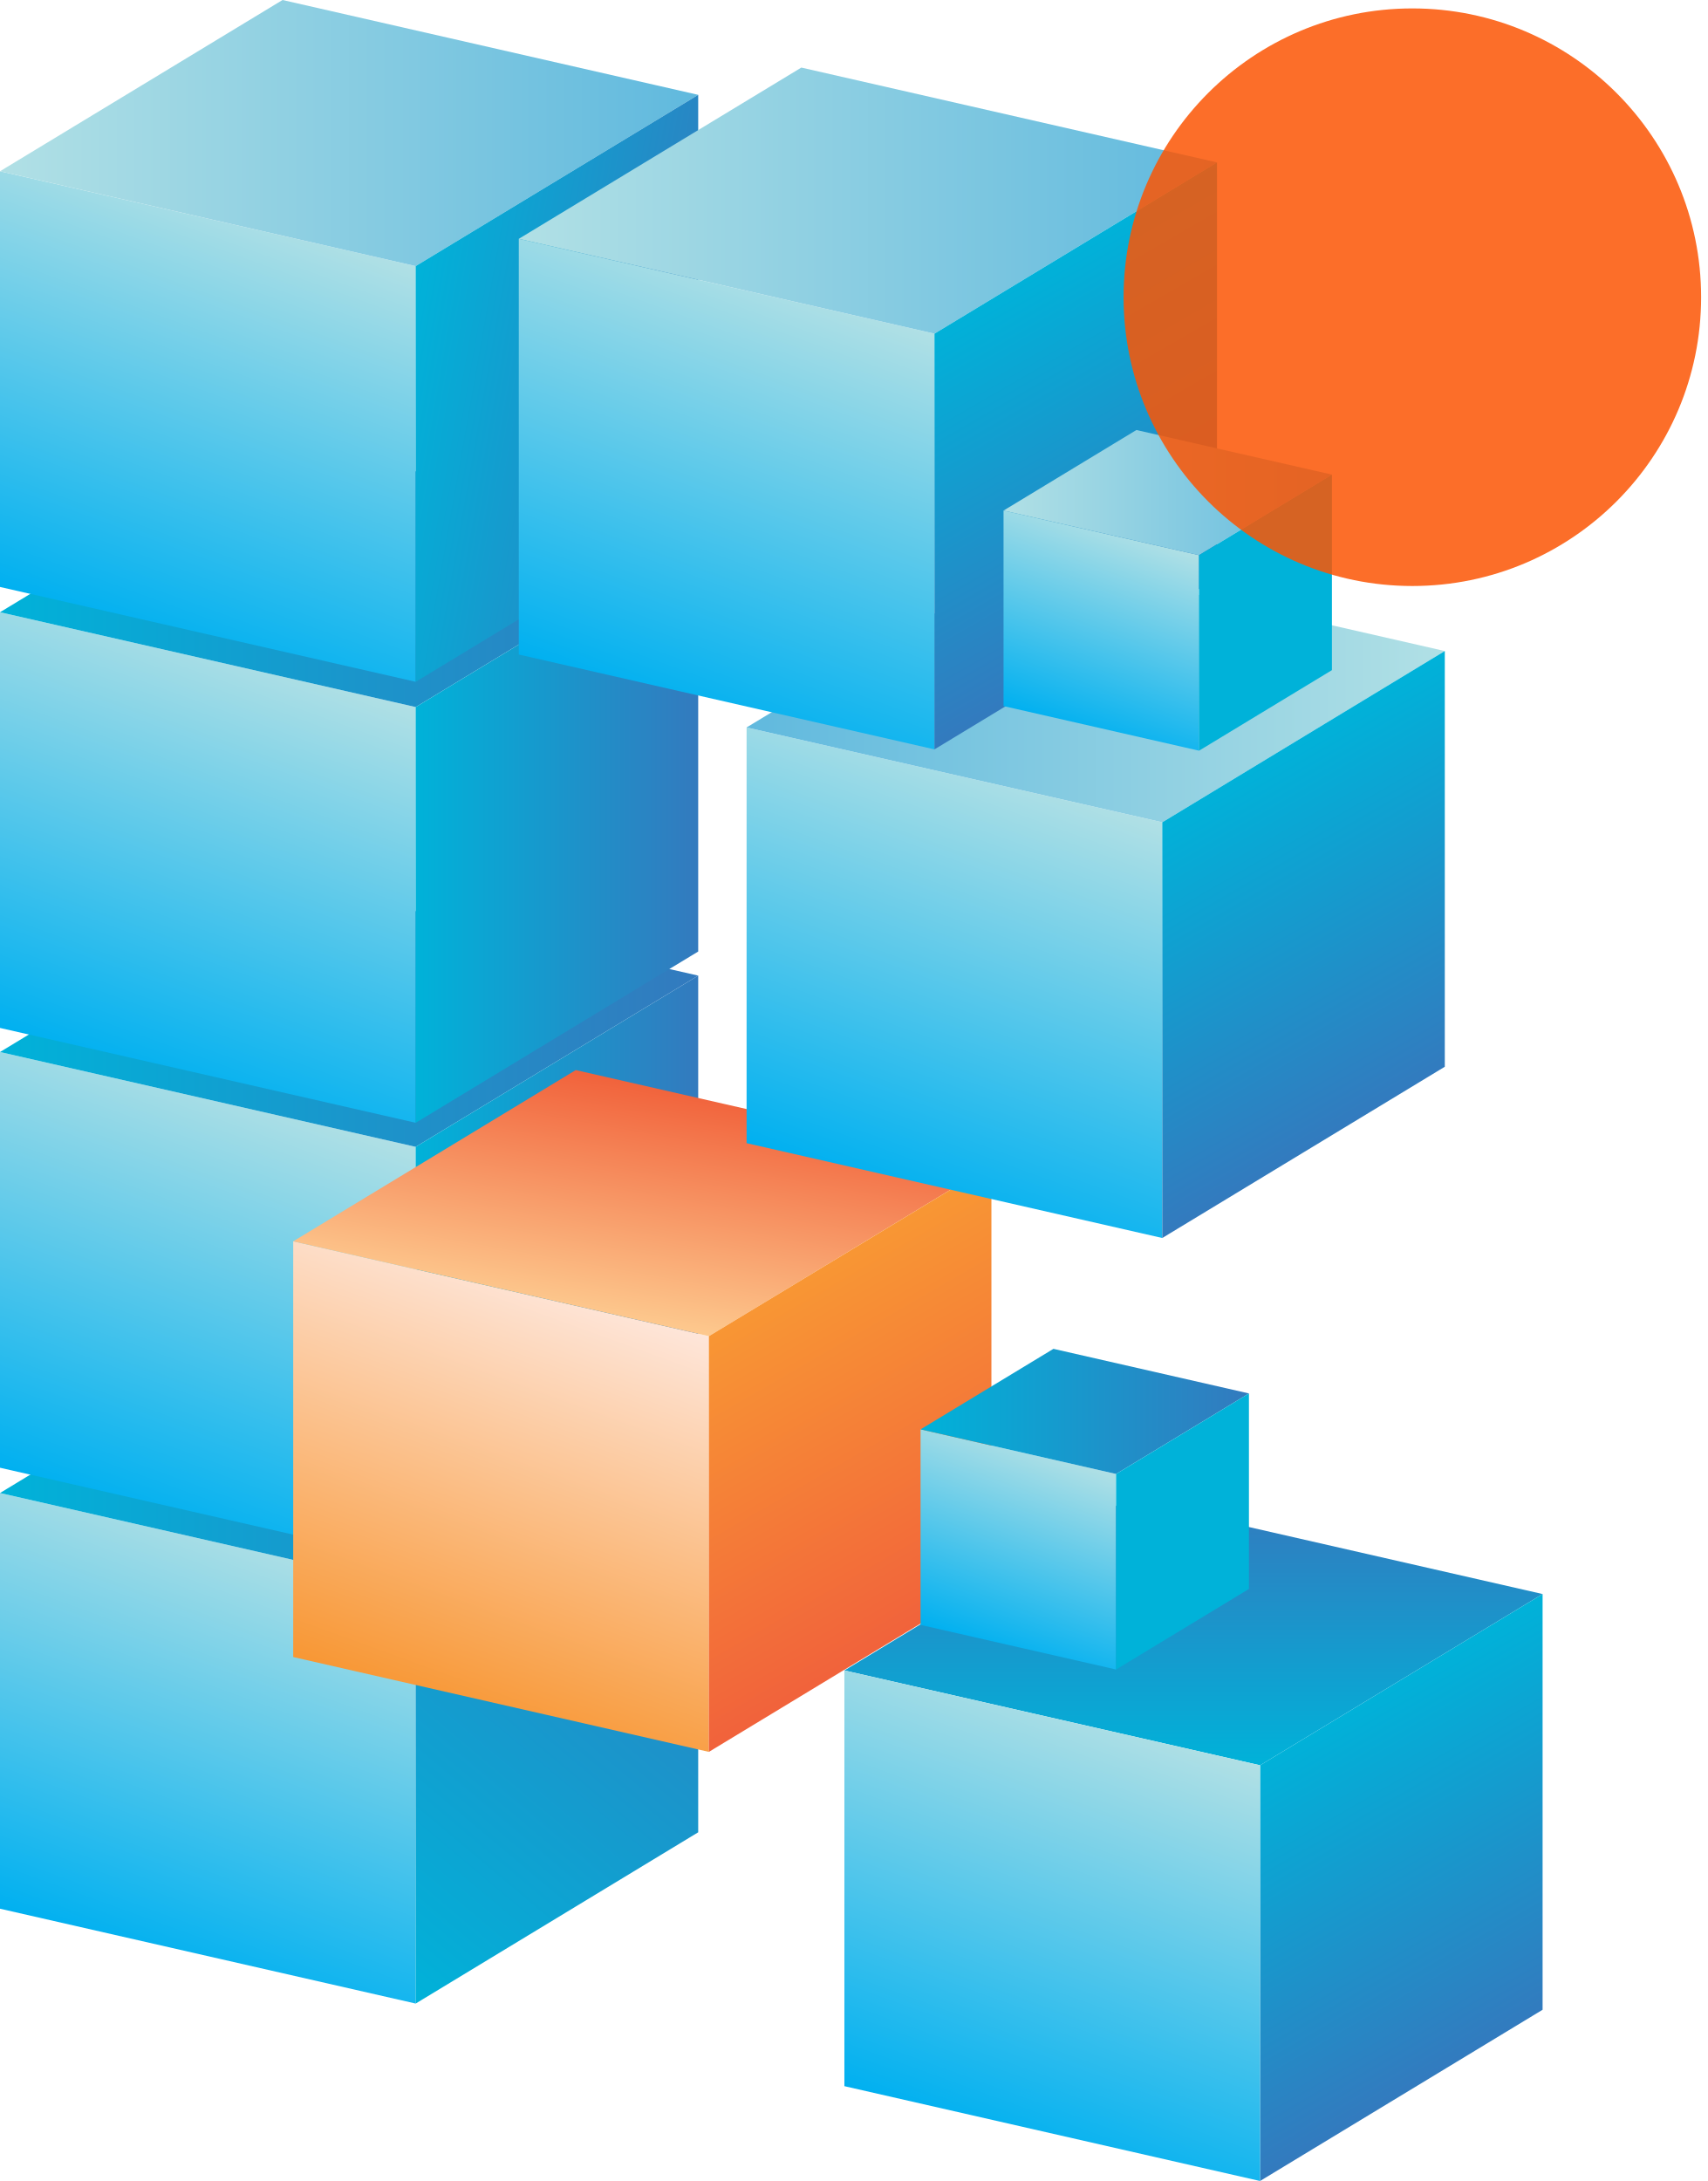
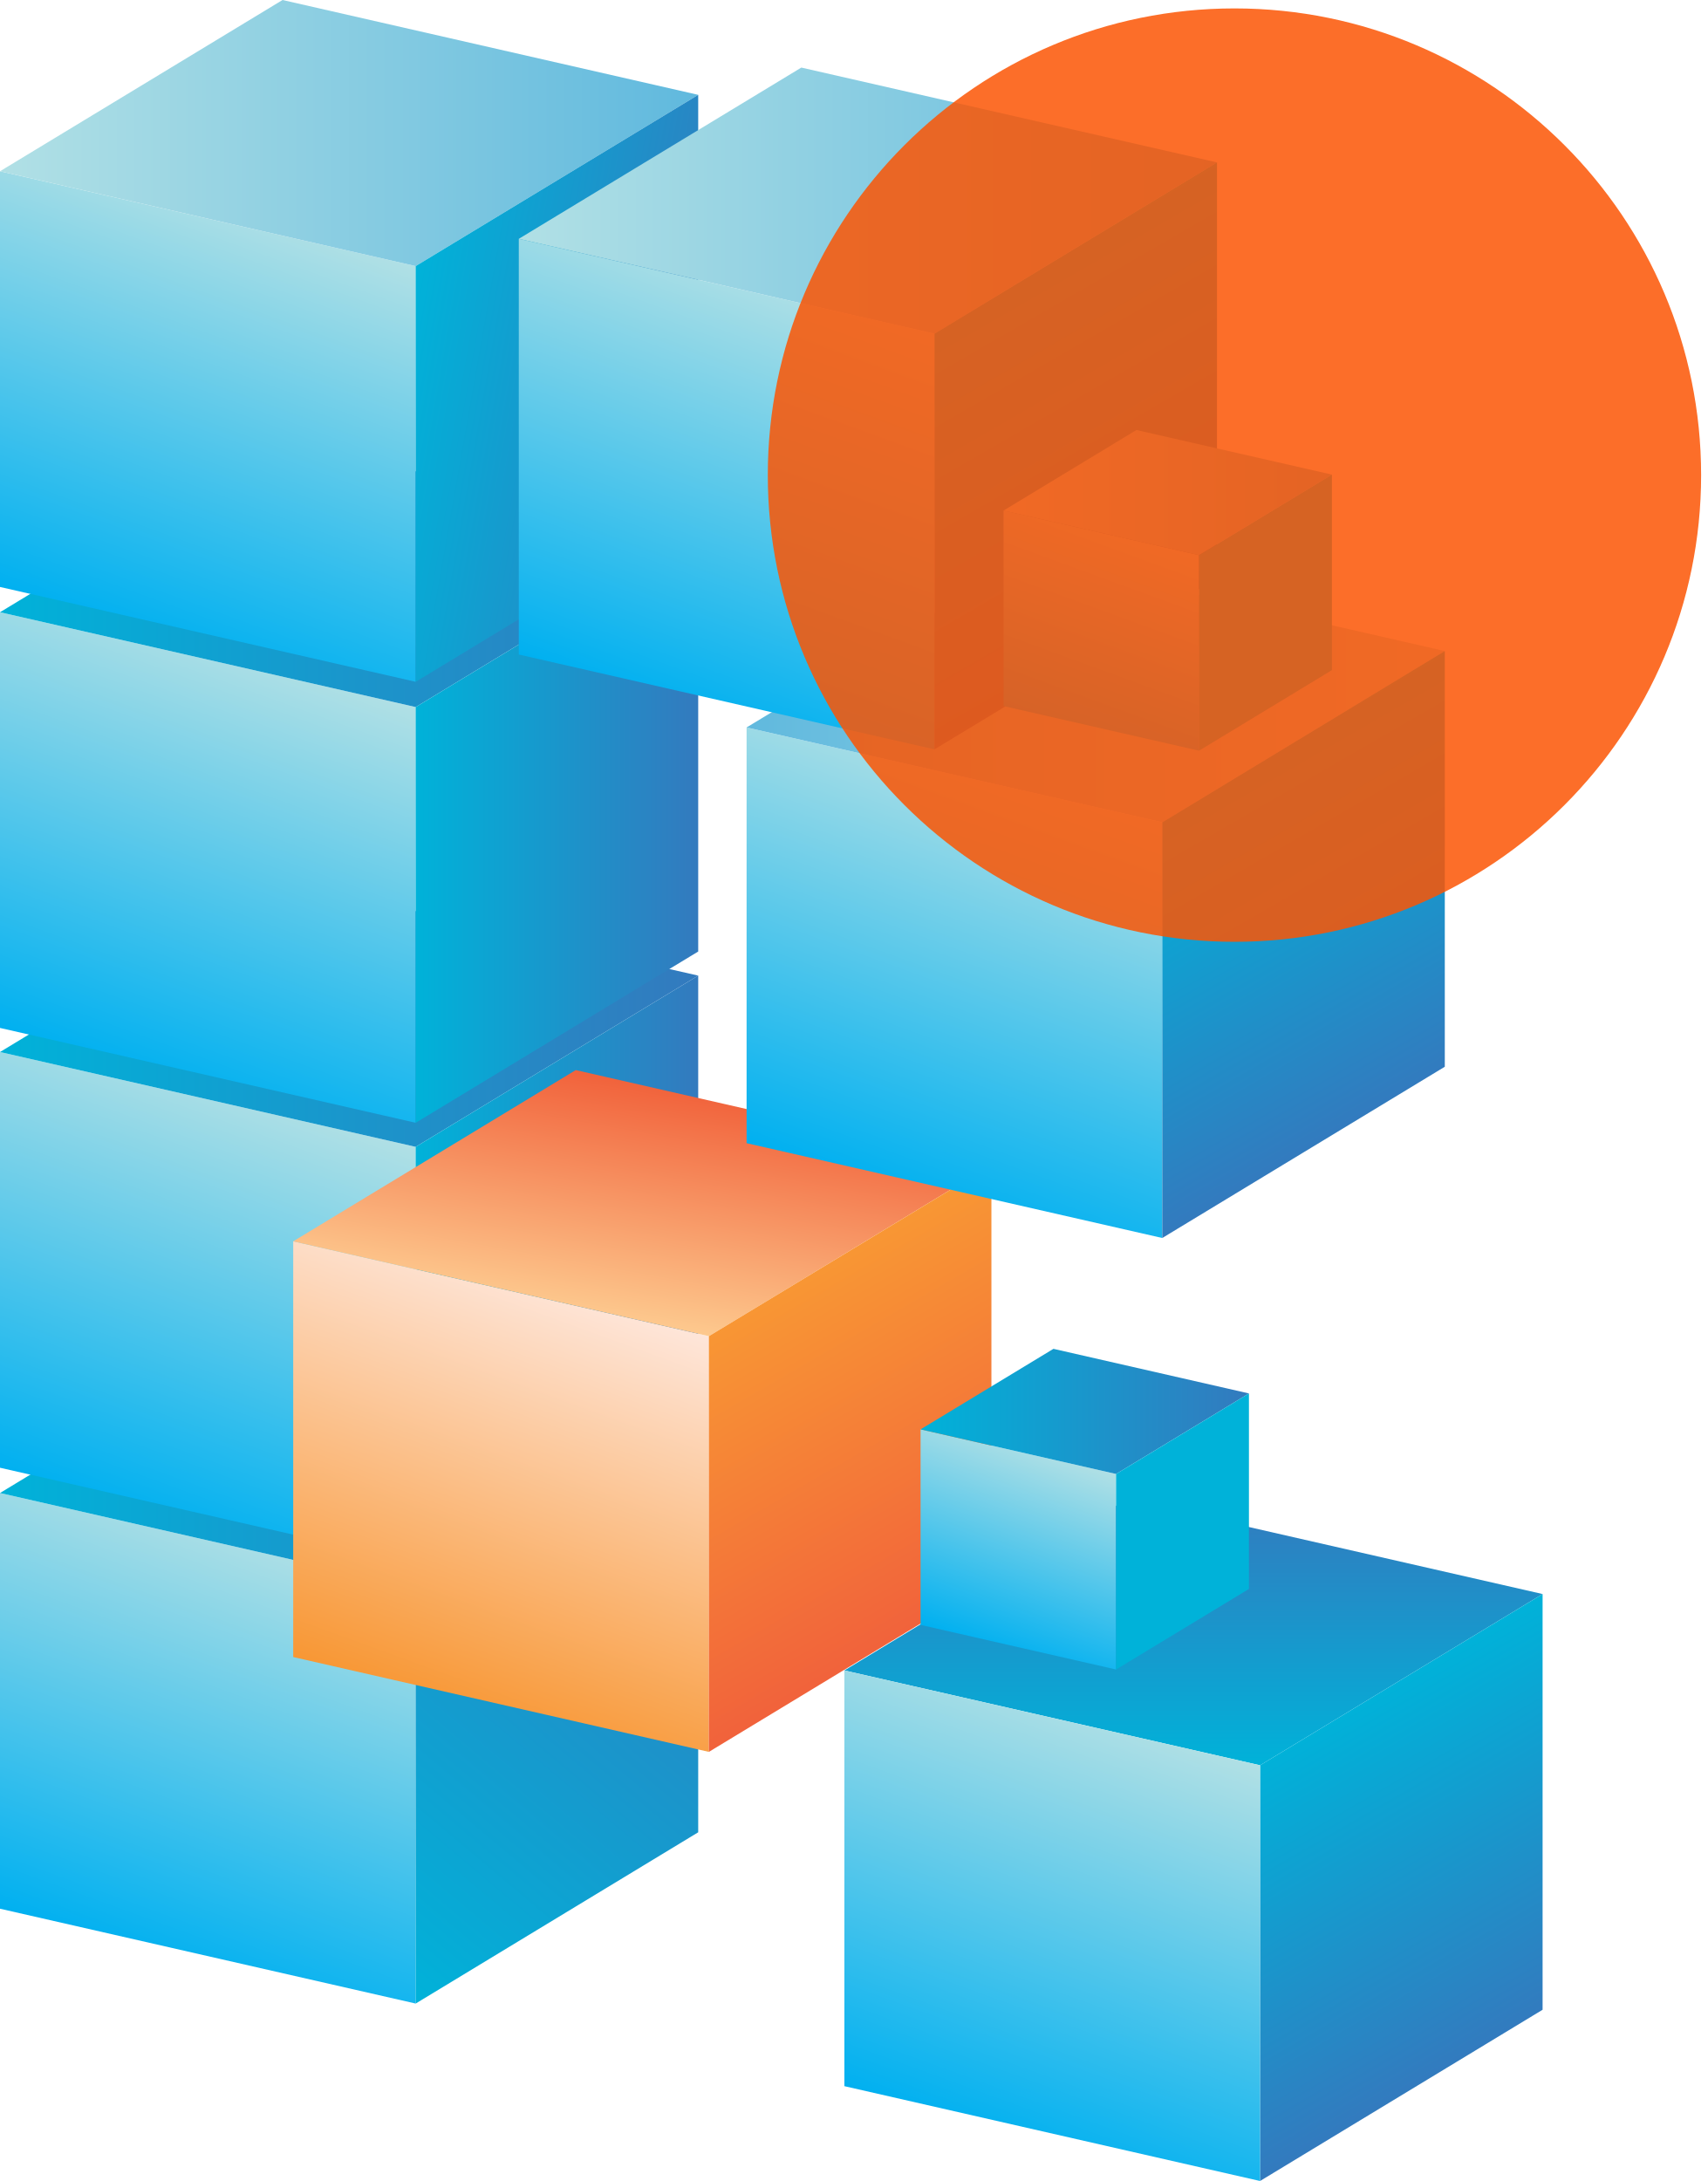
<svg xmlns="http://www.w3.org/2000/svg" xmlns:ns1="http://www.openswatchbook.org/uri/2009/osb" xmlns:xlink="http://www.w3.org/1999/xlink" version="1.1" width="900.34" height="1149.844" id="svg3004" xml:space="preserve">
  <defs id="defs3008">
    <linearGradient id="linearGradient5553" ns1:paint="solid">
      <stop style="stop-color:#000000;stop-opacity:1;" offset="0" id="stop5555" />
    </linearGradient>
    <linearGradient spreadMethod="pad" gradientTransform="matrix(77.40338,-134.0665,-134.0665,-77.40337,1334.858,1185.188)" gradientUnits="userSpaceOnUse" id="linearGradient4101" y2="0" x2="1" y1="0" x1="0">
      <stop offset="0" style="stop-color:#fb4900;stop-opacity:1;" id="stop4103" />
      <stop offset="1" style="stop-color:#fdc31b;stop-opacity:1;" id="stop4105" />
    </linearGradient>
    <linearGradient x1="0" y1="0" x2="1" y2="0" id="linearGradient3026" gradientUnits="userSpaceOnUse" gradientTransform="matrix(-64.00568,-175.8542,-175.8542,64.00569,603.7148,586.1553)" spreadMethod="pad">
      <stop id="stop3028" style="stop-color:#b1e0e5;stop-opacity:1" offset="0" />
      <stop id="stop3030" style="stop-color:#00b0f0;stop-opacity:1" offset="1" />
    </linearGradient>
    <linearGradient x1="0" y1="0" x2="1" y2="0" id="linearGradient3046" gradientUnits="userSpaceOnUse" gradientTransform="matrix(0,112.2285,112.2285,0,631.2993,565.8965)" spreadMethod="pad">
      <stop id="stop3048" style="stop-color:#00b2d9;stop-opacity:1" offset="0" />
      <stop id="stop3050" style="stop-color:#337abe;stop-opacity:1" offset="1" />
    </linearGradient>
    <linearGradient x1="0" y1="0" x2="1" y2="0" id="linearGradient3066" gradientUnits="userSpaceOnUse" gradientTransform="matrix(77.40436,-134.0682,-134.0682,-77.40434,680.2637,581.3769)" spreadMethod="pad">
      <stop id="stop3068" style="stop-color:#00b2d9;stop-opacity:1" offset="0" />
      <stop id="stop3070" style="stop-color:#337abe;stop-opacity:1" offset="1" />
    </linearGradient>
    <linearGradient x1="0" y1="0" x2="1" y2="0" id="linearGradient3086" gradientUnits="userSpaceOnUse" gradientTransform="matrix(-64.00551,-175.8537,-175.8537,64.00552,247.5459,660.9971)" spreadMethod="pad">
      <stop id="stop3088" style="stop-color:#b1e0e5;stop-opacity:1" offset="0" />
      <stop id="stop3090" style="stop-color:#00b0f0;stop-opacity:1" offset="1" />
    </linearGradient>
    <linearGradient x1="0" y1="0" x2="1" y2="0" id="linearGradient3106" gradientUnits="userSpaceOnUse" gradientTransform="matrix(294.5083,0,0,-294.5083,127.8769,696.8516)" spreadMethod="pad">
      <stop id="stop3108" style="stop-color:#00b2d9;stop-opacity:1" offset="0" />
      <stop id="stop3110" style="stop-color:#337abe;stop-opacity:1" offset="1" />
    </linearGradient>
    <linearGradient x1="0" y1="0" x2="1" y2="0" id="linearGradient3126" gradientUnits="userSpaceOnUse" gradientTransform="matrix(171.1406,203.9575,203.9575,-171.1406,277.2275,487.2061)" spreadMethod="pad">
      <stop id="stop3128" style="stop-color:#00b2d9;stop-opacity:1" offset="0" />
      <stop id="stop3130" style="stop-color:#337abe;stop-opacity:1" offset="1" />
    </linearGradient>
    <linearGradient x1="0" y1="0" x2="1" y2="0" id="linearGradient3146" gradientUnits="userSpaceOnUse" gradientTransform="matrix(-64.00517,-175.8528,-175.8528,64.00519,247.5469,846.9873)" spreadMethod="pad">
      <stop id="stop3148" style="stop-color:#b1e0e5;stop-opacity:1" offset="0" />
      <stop id="stop3150" style="stop-color:#00b0f0;stop-opacity:1" offset="1" />
    </linearGradient>
    <linearGradient x1="0" y1="0" x2="1" y2="0" id="linearGradient3166" gradientUnits="userSpaceOnUse" gradientTransform="matrix(294.5083,0,0,-294.5083,127.8769,882.8418)" spreadMethod="pad">
      <stop id="stop3168" style="stop-color:#00b2d9;stop-opacity:1" offset="0" />
      <stop id="stop3170" style="stop-color:#337abe;stop-opacity:1" offset="1" />
    </linearGradient>
    <linearGradient x1="0" y1="0" x2="1" y2="0" id="linearGradient3186" gradientUnits="userSpaceOnUse" gradientTransform="matrix(119.1753,0,0,-119.1753,303.21,775.1758)" spreadMethod="pad">
      <stop id="stop3188" style="stop-color:#00b2d9;stop-opacity:1" offset="0" />
      <stop id="stop3190" style="stop-color:#337abe;stop-opacity:1" offset="1" />
    </linearGradient>
    <linearGradient x1="0" y1="0" x2="1" y2="0" id="linearGradient3206" gradientUnits="userSpaceOnUse" gradientTransform="matrix(-64.00517,-175.8528,-175.8528,64.00519,371.2241,767.1436)" spreadMethod="pad">
      <stop id="stop3208" style="stop-color:#ffffff;stop-opacity:1" offset="0" />
      <stop id="stop3210" style="stop-color:#00b2d9;stop-opacity:1" offset="1" />
    </linearGradient>
    <linearGradient x1="0" y1="0" x2="1" y2="0" id="linearGradient3226" gradientUnits="userSpaceOnUse" gradientTransform="matrix(17.49886,99.24103,99.24103,-17.49886,390.0586,753.3779)" spreadMethod="pad">
      <stop id="stop3228" style="stop-color:#00b2d9;stop-opacity:1" offset="0" />
      <stop id="stop3230" style="stop-color:#337abe;stop-opacity:1" offset="1" />
    </linearGradient>
    <linearGradient x1="0" y1="0" x2="1" y2="0" id="linearGradient3246" gradientUnits="userSpaceOnUse" gradientTransform="matrix(77.40338,-134.0665,-134.0665,-77.40337,447.7734,762.3652)" spreadMethod="pad">
      <stop id="stop3248" style="stop-color:#00b2d9;stop-opacity:1" offset="0" />
      <stop id="stop3250" style="stop-color:#337abe;stop-opacity:1" offset="1" />
    </linearGradient>
    <linearGradient x1="0" y1="0" x2="1" y2="0" id="linearGradient3266" gradientUnits="userSpaceOnUse" gradientTransform="matrix(-64.00517,-175.8528,-175.8528,64.00519,247.5464,1032.478)" spreadMethod="pad">
      <stop id="stop3268" style="stop-color:#b1e0e5;stop-opacity:1" offset="0" />
      <stop id="stop3270" style="stop-color:#00b0f0;stop-opacity:1" offset="1" />
    </linearGradient>
    <linearGradient x1="0" y1="0" x2="1" y2="0" id="linearGradient3286" gradientUnits="userSpaceOnUse" gradientTransform="matrix(294.5083,0,0,-294.5083,127.8769,1068.333)" spreadMethod="pad">
      <stop id="stop3288" style="stop-color:#00b2d9;stop-opacity:1" offset="0" />
      <stop id="stop3290" style="stop-color:#337abe;stop-opacity:1" offset="1" />
    </linearGradient>
    <linearGradient x1="0" y1="0" x2="1" y2="0" id="linearGradient3306" gradientUnits="userSpaceOnUse" gradientTransform="matrix(119.1753,0,0,-119.1753,303.21,960.6665)" spreadMethod="pad">
      <stop id="stop3308" style="stop-color:#00b2d9;stop-opacity:1" offset="0" />
      <stop id="stop3310" style="stop-color:#337abe;stop-opacity:1" offset="1" />
    </linearGradient>
    <linearGradient x1="0" y1="0" x2="1" y2="0" id="linearGradient3326" gradientUnits="userSpaceOnUse" gradientTransform="matrix(-64.00517,-175.8528,-175.8528,64.00519,247.5459,1218.469)" spreadMethod="pad">
      <stop id="stop3328" style="stop-color:#b1e0e5;stop-opacity:1" offset="0" />
      <stop id="stop3330" style="stop-color:#00b0f0;stop-opacity:1" offset="1" />
    </linearGradient>
    <linearGradient x1="0" y1="0" x2="1" y2="0" id="linearGradient3346" gradientUnits="userSpaceOnUse" gradientTransform="matrix(294.5083,0,0,-294.5083,127.8769,1254.323)" spreadMethod="pad">
      <stop id="stop3348" style="stop-color:#b1e0e5;stop-opacity:1" offset="0" />
      <stop id="stop3350" style="stop-color:#60b9de;stop-opacity:1" offset="1" />
    </linearGradient>
    <linearGradient x1="0" y1="0" x2="1" y2="0" id="linearGradient3366" gradientUnits="userSpaceOnUse" gradientTransform="matrix(133.2135,-23.4891,-23.4891,-133.2135,296.1904,1158.401)" spreadMethod="pad">
      <stop id="stop3368" style="stop-color:#00b2d9;stop-opacity:1" offset="0" />
      <stop id="stop3370" style="stop-color:#337abe;stop-opacity:1" offset="1" />
    </linearGradient>
    <linearGradient x1="0" y1="0" x2="1" y2="0" id="linearGradient3386" gradientUnits="userSpaceOnUse" gradientTransform="matrix(-64.00534,-175.8533,-175.8533,64.00536,562.4648,983.8838)" spreadMethod="pad">
      <stop id="stop3388" style="stop-color:#b1e0e5;stop-opacity:1" offset="0" />
      <stop id="stop3390" style="stop-color:#00b0f0;stop-opacity:1" offset="1" />
    </linearGradient>
    <linearGradient x1="0" y1="0" x2="1" y2="0" id="linearGradient3406" gradientUnits="userSpaceOnUse" gradientTransform="matrix(-294.5083,-3.05e-5,-3.05e-5,294.5083,737.3042,1019.738)" spreadMethod="pad">
      <stop id="stop3408" style="stop-color:#b1e0e5;stop-opacity:1" offset="0" />
      <stop id="stop3410" style="stop-color:#60b9de;stop-opacity:1" offset="1" />
    </linearGradient>
    <linearGradient x1="0" y1="0" x2="1" y2="0" id="linearGradient3426" gradientUnits="userSpaceOnUse" gradientTransform="matrix(77.40338,-134.0665,-134.0665,-77.40337,639.0146,979.105)" spreadMethod="pad">
      <stop id="stop3428" style="stop-color:#00b2d9;stop-opacity:1" offset="0" />
      <stop id="stop3430" style="stop-color:#337abe;stop-opacity:1" offset="1" />
    </linearGradient>
    <linearGradient x1="0" y1="0" x2="1" y2="0" id="linearGradient3446" gradientUnits="userSpaceOnUse" gradientTransform="matrix(-64.00517,-175.8528,-175.8528,64.00519,466.3779,1189.967)" spreadMethod="pad">
      <stop id="stop3448" style="stop-color:#b1e0e5;stop-opacity:1" offset="0" />
      <stop id="stop3450" style="stop-color:#00b0f0;stop-opacity:1" offset="1" />
    </linearGradient>
    <linearGradient x1="0" y1="0" x2="1" y2="0" id="linearGradient3466" gradientUnits="userSpaceOnUse" gradientTransform="matrix(294.5083,0,0,-294.5083,346.7085,1225.822)" spreadMethod="pad">
      <stop id="stop3468" style="stop-color:#b1e0e5;stop-opacity:1" offset="0" />
      <stop id="stop3470" style="stop-color:#60b9de;stop-opacity:1" offset="1" />
    </linearGradient>
    <linearGradient x1="0" y1="0" x2="1" y2="0" id="linearGradient3486" gradientUnits="userSpaceOnUse" gradientTransform="matrix(77.40338,-134.0665,-134.0665,-77.40337,542.9277,1185.189)" spreadMethod="pad">
      <stop id="stop3488" style="stop-color:#00b2d9;stop-opacity:1" offset="0" />
      <stop id="stop3490" style="stop-color:#337abe;stop-opacity:1" offset="1" />
    </linearGradient>
    <linearGradient x1="0" y1="0" x2="1" y2="0" id="linearGradient3506" gradientUnits="userSpaceOnUse" gradientTransform="matrix(-30.10361,-82.709,-82.709,30.10361,607.4609,1085.817)" spreadMethod="pad">
      <stop id="stop3508" style="stop-color:#b1e0e5;stop-opacity:1" offset="0" />
      <stop id="stop3510" style="stop-color:#00b0f0;stop-opacity:1" offset="1" />
    </linearGradient>
    <linearGradient x1="0" y1="0" x2="1" y2="0" id="linearGradient3526" gradientUnits="userSpaceOnUse" gradientTransform="matrix(138.5161,0,0,-138.5161,551.1763,1102.681)" spreadMethod="pad">
      <stop id="stop3528" style="stop-color:#b1e0e5;stop-opacity:1" offset="0" />
      <stop id="stop3530" style="stop-color:#60b9de;stop-opacity:1" offset="1" />
    </linearGradient>
    <linearGradient x1="0" y1="0" x2="1" y2="0" id="linearGradient3550" gradientUnits="userSpaceOnUse" gradientTransform="matrix(-30.10377,-82.70946,-82.70946,30.10377,572.46,698.2861)" spreadMethod="pad">
      <stop id="stop3552" style="stop-color:#b1e0e5;stop-opacity:1" offset="0" />
      <stop id="stop3554" style="stop-color:#00b0f0;stop-opacity:1" offset="1" />
    </linearGradient>
    <linearGradient x1="0" y1="0" x2="1" y2="0" id="linearGradient3570" gradientUnits="userSpaceOnUse" gradientTransform="matrix(138.5161,0,0,-138.5161,516.1753,715.1504)" spreadMethod="pad">
      <stop id="stop3572" style="stop-color:#00b2d9;stop-opacity:1" offset="0" />
      <stop id="stop3574" style="stop-color:#337abe;stop-opacity:1" offset="1" />
    </linearGradient>
    <linearGradient x1="0" y1="0" x2="1" y2="0" id="linearGradient3594" gradientUnits="userSpaceOnUse" gradientTransform="matrix(-64.00534,-175.8533,-175.8533,64.00536,1395.647,586.1553)" spreadMethod="pad">
      <stop id="stop3596" style="stop-color:#b1e0e5;stop-opacity:1" offset="0" />
      <stop id="stop3598" style="stop-color:#00b0f0;stop-opacity:1" offset="1" />
    </linearGradient>
    <linearGradient x1="0" y1="0" x2="1" y2="0" id="linearGradient3614" gradientUnits="userSpaceOnUse" gradientTransform="matrix(0,112.2285,112.2285,0,1423.23,565.8965)" spreadMethod="pad">
      <stop id="stop3616" style="stop-color:#00b2d9;stop-opacity:1" offset="0" />
      <stop id="stop3618" style="stop-color:#337abe;stop-opacity:1" offset="1" />
    </linearGradient>
    <linearGradient x1="0" y1="0" x2="1" y2="0" id="linearGradient3634" gradientUnits="userSpaceOnUse" gradientTransform="matrix(77.40338,-134.0665,-134.0665,-77.40337,1472.195,581.3769)" spreadMethod="pad">
      <stop id="stop3636" style="stop-color:#00b2d9;stop-opacity:1" offset="0" />
      <stop id="stop3638" style="stop-color:#337abe;stop-opacity:1" offset="1" />
    </linearGradient>
    <linearGradient x1="0" y1="0" x2="1" y2="0" id="linearGradient3654" gradientUnits="userSpaceOnUse" gradientTransform="matrix(-64.00534,-175.8533,-175.8533,64.00536,1039.478,660.9971)" spreadMethod="pad">
      <stop id="stop3656" style="stop-color:#b1e0e5;stop-opacity:1" offset="0" />
      <stop id="stop3658" style="stop-color:#00b0f0;stop-opacity:1" offset="1" />
    </linearGradient>
    <linearGradient x1="0" y1="0" x2="1" y2="0" id="linearGradient3674" gradientUnits="userSpaceOnUse" gradientTransform="matrix(294.5078,0,0,-294.5078,919.8086,696.8516)" spreadMethod="pad">
      <stop id="stop3676" style="stop-color:#00b2d9;stop-opacity:1" offset="0" />
      <stop id="stop3678" style="stop-color:#337abe;stop-opacity:1" offset="1" />
    </linearGradient>
    <linearGradient x1="0" y1="0" x2="1" y2="0" id="linearGradient3694" gradientUnits="userSpaceOnUse" gradientTransform="matrix(171.1406,203.9575,203.9575,-171.1406,1069.158,487.207)" spreadMethod="pad">
      <stop id="stop3696" style="stop-color:#00b2d9;stop-opacity:1" offset="0" />
      <stop id="stop3698" style="stop-color:#337abe;stop-opacity:1" offset="1" />
    </linearGradient>
    <linearGradient x1="0" y1="0" x2="1" y2="0" id="linearGradient3714" gradientUnits="userSpaceOnUse" gradientTransform="matrix(-64.005,-175.8524,-175.8524,64.00502,1039.477,846.9863)" spreadMethod="pad">
      <stop id="stop3716" style="stop-color:#b1e0e5;stop-opacity:1" offset="0" />
      <stop id="stop3718" style="stop-color:#00b0f0;stop-opacity:1" offset="1" />
    </linearGradient>
    <linearGradient x1="0" y1="0" x2="1" y2="0" id="linearGradient3734" gradientUnits="userSpaceOnUse" gradientTransform="matrix(294.5078,0,0,-294.5078,919.8086,882.8418)" spreadMethod="pad">
      <stop id="stop3736" style="stop-color:#00b2d9;stop-opacity:1" offset="0" />
      <stop id="stop3738" style="stop-color:#337abe;stop-opacity:1" offset="1" />
    </linearGradient>
    <linearGradient x1="0" y1="0" x2="1" y2="0" id="linearGradient3754" gradientUnits="userSpaceOnUse" gradientTransform="matrix(119.1758,0,0,-119.1758,1095.141,775.1758)" spreadMethod="pad">
      <stop id="stop3756" style="stop-color:#00b2d9;stop-opacity:1" offset="0" />
      <stop id="stop3758" style="stop-color:#337abe;stop-opacity:1" offset="1" />
    </linearGradient>
    <linearGradient x1="0" y1="0" x2="1" y2="0" id="linearGradient3774" gradientUnits="userSpaceOnUse" gradientTransform="matrix(-64.00534,-175.8533,-175.8533,64.00536,1163.155,767.1445)" spreadMethod="pad">
      <stop id="stop3776" style="stop-color:#fee6da;stop-opacity:1" offset="0" />
      <stop id="stop3778" style="stop-color:#f89734;stop-opacity:1" offset="1" />
    </linearGradient>
    <linearGradient x1="0" y1="0" x2="1" y2="0" id="linearGradient3794" gradientUnits="userSpaceOnUse" gradientTransform="matrix(17.49886,99.24103,99.24103,-17.49886,1181.99,753.3779)" spreadMethod="pad">
      <stop id="stop3796" style="stop-color:#fdc98e;stop-opacity:1" offset="0" />
      <stop id="stop3798" style="stop-color:#f1623b;stop-opacity:1" offset="1" />
    </linearGradient>
    <linearGradient x1="0" y1="0" x2="1" y2="0" id="linearGradient3814" gradientUnits="userSpaceOnUse" gradientTransform="matrix(77.40338,-134.0665,-134.0665,-77.40337,1239.705,762.3652)" spreadMethod="pad">
      <stop id="stop3816" style="stop-color:#f89734;stop-opacity:1" offset="0" />
      <stop id="stop3818" style="stop-color:#f1623b;stop-opacity:1" offset="1" />
    </linearGradient>
    <linearGradient x1="0" y1="0" x2="1" y2="0" id="linearGradient3834" gradientUnits="userSpaceOnUse" gradientTransform="matrix(-64.005,-175.8524,-175.8524,64.00502,1039.477,1032.477)" spreadMethod="pad">
      <stop id="stop3836" style="stop-color:#b1e0e5;stop-opacity:1" offset="0" />
      <stop id="stop3838" style="stop-color:#00b0f0;stop-opacity:1" offset="1" />
    </linearGradient>
    <linearGradient x1="0" y1="0" x2="1" y2="0" id="linearGradient3854" gradientUnits="userSpaceOnUse" gradientTransform="matrix(294.5078,0,0,-294.5078,919.8086,1068.333)" spreadMethod="pad">
      <stop id="stop3856" style="stop-color:#00b2d9;stop-opacity:1" offset="0" />
      <stop id="stop3858" style="stop-color:#337abe;stop-opacity:1" offset="1" />
    </linearGradient>
    <linearGradient x1="0" y1="0" x2="1" y2="0" id="linearGradient3874" gradientUnits="userSpaceOnUse" gradientTransform="matrix(119.1758,0,0,-119.1758,1095.141,960.6665)" spreadMethod="pad">
      <stop id="stop3876" style="stop-color:#00b2d9;stop-opacity:1" offset="0" />
      <stop id="stop3878" style="stop-color:#337abe;stop-opacity:1" offset="1" />
    </linearGradient>
    <linearGradient x1="0" y1="0" x2="1" y2="0" id="linearGradient3894" gradientUnits="userSpaceOnUse" gradientTransform="matrix(-64.00517,-175.8528,-175.8528,64.00519,1039.478,1218.469)" spreadMethod="pad">
      <stop id="stop3896" style="stop-color:#b1e0e5;stop-opacity:1" offset="0" />
      <stop id="stop3898" style="stop-color:#00b0f0;stop-opacity:1" offset="1" />
    </linearGradient>
    <linearGradient x1="0" y1="0" x2="1" y2="0" id="linearGradient3914" gradientUnits="userSpaceOnUse" gradientTransform="matrix(294.5078,0,0,-294.5078,919.8086,1254.323)" spreadMethod="pad">
      <stop id="stop3916" style="stop-color:#b1e0e5;stop-opacity:1" offset="0" />
      <stop id="stop3918" style="stop-color:#60b9de;stop-opacity:1" offset="1" />
    </linearGradient>
    <linearGradient x1="0" y1="0" x2="1" y2="0" id="linearGradient3934" gradientUnits="userSpaceOnUse" gradientTransform="matrix(133.2145,-23.48927,-23.48927,-133.2145,1088.121,1158.401)" spreadMethod="pad">
      <stop id="stop3936" style="stop-color:#00b2d9;stop-opacity:1" offset="0" />
      <stop id="stop3938" style="stop-color:#337abe;stop-opacity:1" offset="1" />
    </linearGradient>
    <linearGradient x1="0" y1="0" x2="1" y2="0" id="linearGradient3954" gradientUnits="userSpaceOnUse" gradientTransform="matrix(-64.00534,-175.8533,-175.8533,64.00536,1354.397,983.8838)" spreadMethod="pad">
      <stop id="stop3956" style="stop-color:#b1e0e5;stop-opacity:1" offset="0" />
      <stop id="stop3958" style="stop-color:#00b0f0;stop-opacity:1" offset="1" />
    </linearGradient>
    <linearGradient x1="0" y1="0" x2="1" y2="0" id="linearGradient3974" gradientUnits="userSpaceOnUse" gradientTransform="matrix(-294.5088,-3.05e-5,-3.05e-5,294.5088,1529.235,1019.738)" spreadMethod="pad">
      <stop id="stop3976" style="stop-color:#b1e0e5;stop-opacity:1" offset="0" />
      <stop id="stop3978" style="stop-color:#60b9de;stop-opacity:1" offset="1" />
    </linearGradient>
    <linearGradient x1="0" y1="0" x2="1" y2="0" id="linearGradient3994" gradientUnits="userSpaceOnUse" gradientTransform="matrix(77.40387,-134.0673,-134.0673,-77.40385,1430.946,979.1045)" spreadMethod="pad">
      <stop id="stop3996" style="stop-color:#00b2d9;stop-opacity:1" offset="0" />
      <stop id="stop3998" style="stop-color:#337abe;stop-opacity:1" offset="1" />
    </linearGradient>
    <linearGradient x1="0" y1="0" x2="1" y2="0" id="linearGradient4014" gradientUnits="userSpaceOnUse" gradientTransform="matrix(-64.00517,-175.8528,-175.8528,64.00519,1258.309,1189.968)" spreadMethod="pad">
      <stop id="stop4016" style="stop-color:#b1e0e5;stop-opacity:1" offset="0" />
      <stop id="stop4018" style="stop-color:#00b0f0;stop-opacity:1" offset="1" />
    </linearGradient>
    <linearGradient x1="0" y1="0" x2="1" y2="0" id="linearGradient4034" gradientUnits="userSpaceOnUse" gradientTransform="matrix(294.5088,0,0,-294.5088,1138.64,1225.822)" spreadMethod="pad">
      <stop id="stop4036" style="stop-color:#b1e0e5;stop-opacity:1" offset="0" />
      <stop id="stop4038" style="stop-color:#60b9de;stop-opacity:1" offset="1" />
    </linearGradient>
    <linearGradient x1="0" y1="0" x2="1" y2="0" id="linearGradient4054" gradientUnits="userSpaceOnUse" gradientTransform="matrix(77.40338,-134.0665,-134.0665,-77.40337,1334.858,1185.188)" spreadMethod="pad">
      <stop id="stop4056" style="stop-color:#00b2d9;stop-opacity:1" offset="0" />
      <stop id="stop4058" style="stop-color:#337abe;stop-opacity:1" offset="1" />
    </linearGradient>
    <linearGradient x1="0" y1="0" x2="1" y2="0" id="linearGradient4074" gradientUnits="userSpaceOnUse" gradientTransform="matrix(-30.10394,-82.70993,-82.70993,30.10394,1399.393,1085.818)" spreadMethod="pad">
      <stop id="stop4076" style="stop-color:#b1e0e5;stop-opacity:1" offset="0" />
      <stop id="stop4078" style="stop-color:#00b0f0;stop-opacity:1" offset="1" />
    </linearGradient>
    <linearGradient x1="0" y1="0" x2="1" y2="0" id="linearGradient4094" gradientUnits="userSpaceOnUse" gradientTransform="matrix(138.5156,0,0,-138.5156,1343.107,1102.681)" spreadMethod="pad">
      <stop id="stop4096" style="stop-color:#b1e0e5;stop-opacity:1" offset="0" />
      <stop id="stop4098" style="stop-color:#60b9de;stop-opacity:1" offset="1" />
    </linearGradient>
    <linearGradient x1="0" y1="0" x2="1" y2="0" id="linearGradient4118" gradientUnits="userSpaceOnUse" gradientTransform="matrix(-30.10377,-82.70946,-82.70946,30.10377,1364.392,698.2861)" spreadMethod="pad">
      <stop id="stop4120" style="stop-color:#b1e0e5;stop-opacity:1" offset="0" />
      <stop id="stop4122" style="stop-color:#00b0f0;stop-opacity:1" offset="1" />
    </linearGradient>
    <linearGradient x1="0" y1="0" x2="1" y2="0" id="linearGradient4138" gradientUnits="userSpaceOnUse" gradientTransform="matrix(138.5166,0,0,-138.5166,1308.106,715.1504)" spreadMethod="pad">
      <stop id="stop4140" style="stop-color:#00b2d9;stop-opacity:1" offset="0" />
      <stop id="stop4142" style="stop-color:#337abe;stop-opacity:1" offset="1" />
    </linearGradient>
    <linearGradient x1="0" y1="0" x2="1" y2="0" id="linearGradient4728" xlink:href="#linearGradient3634" gradientUnits="userSpaceOnUse" gradientTransform="matrix(77.40338,-134.0665,-134.0665,-77.40337,1472.195,581.3769)" spreadMethod="pad" />
    <linearGradient x1="0" y1="0" x2="1" y2="0" id="linearGradient5011" xlink:href="#linearGradient3614" gradientUnits="userSpaceOnUse" gradientTransform="matrix(0,112.2285,112.2285,0,1423.23,565.8965)" spreadMethod="pad" />
    <linearGradient x1="0" y1="0" x2="1" y2="0" id="linearGradient5013" xlink:href="#linearGradient3634" gradientUnits="userSpaceOnUse" gradientTransform="matrix(77.40338,-134.0665,-134.0665,-77.40337,1472.195,581.3769)" spreadMethod="pad" />
    <linearGradient x1="0" y1="0" x2="1" y2="0" id="linearGradient5015" xlink:href="#linearGradient3594" gradientUnits="userSpaceOnUse" gradientTransform="matrix(-64.00534,-175.8533,-175.8533,64.00536,1395.647,586.1553)" spreadMethod="pad" />
    <linearGradient x1="0" y1="0" x2="1" y2="0" id="linearGradient5017" xlink:href="#linearGradient3654" gradientUnits="userSpaceOnUse" gradientTransform="matrix(-64.00534,-175.8533,-175.8533,64.00536,1039.478,660.9971)" spreadMethod="pad" />
    <linearGradient x1="0" y1="0" x2="1" y2="0" id="linearGradient5019" xlink:href="#linearGradient3674" gradientUnits="userSpaceOnUse" gradientTransform="matrix(294.5078,0,0,-294.5078,919.8086,696.8516)" spreadMethod="pad" />
    <linearGradient x1="0" y1="0" x2="1" y2="0" id="linearGradient5021" xlink:href="#linearGradient3694" gradientUnits="userSpaceOnUse" gradientTransform="matrix(171.1406,203.9575,203.9575,-171.1406,1069.158,487.207)" spreadMethod="pad" />
    <linearGradient x1="0" y1="0" x2="1" y2="0" id="linearGradient5023" xlink:href="#linearGradient3714" gradientUnits="userSpaceOnUse" gradientTransform="matrix(-64.005,-175.8524,-175.8524,64.00502,1039.477,846.9863)" spreadMethod="pad" />
    <linearGradient x1="0" y1="0" x2="1" y2="0" id="linearGradient5025" xlink:href="#linearGradient3734" gradientUnits="userSpaceOnUse" gradientTransform="matrix(294.5078,0,0,-294.5078,919.8086,882.8418)" spreadMethod="pad" />
    <linearGradient x1="0" y1="0" x2="1" y2="0" id="linearGradient5027" xlink:href="#linearGradient3754" gradientUnits="userSpaceOnUse" gradientTransform="matrix(119.1758,0,0,-119.1758,1095.141,775.1758)" spreadMethod="pad" />
    <linearGradient x1="0" y1="0" x2="1" y2="0" id="linearGradient5029" xlink:href="#linearGradient3774" gradientUnits="userSpaceOnUse" gradientTransform="matrix(-64.00534,-175.8533,-175.8533,64.00536,1163.155,767.1445)" spreadMethod="pad" />
    <linearGradient x1="0" y1="0" x2="1" y2="0" id="linearGradient5031" xlink:href="#linearGradient3794" gradientUnits="userSpaceOnUse" gradientTransform="matrix(17.49886,99.24103,99.24103,-17.49886,1181.99,753.3779)" spreadMethod="pad" />
    <linearGradient x1="0" y1="0" x2="1" y2="0" id="linearGradient5033" xlink:href="#linearGradient3814" gradientUnits="userSpaceOnUse" gradientTransform="matrix(77.40338,-134.0665,-134.0665,-77.40337,1239.705,762.3652)" spreadMethod="pad" />
    <linearGradient x1="0" y1="0" x2="1" y2="0" id="linearGradient5035" xlink:href="#linearGradient3834" gradientUnits="userSpaceOnUse" gradientTransform="matrix(-64.005,-175.8524,-175.8524,64.00502,1039.477,1032.477)" spreadMethod="pad" />
    <linearGradient x1="0" y1="0" x2="1" y2="0" id="linearGradient5037" xlink:href="#linearGradient3854" gradientUnits="userSpaceOnUse" gradientTransform="matrix(294.5078,0,0,-294.5078,919.8086,1068.333)" spreadMethod="pad" />
    <linearGradient x1="0" y1="0" x2="1" y2="0" id="linearGradient5039" xlink:href="#linearGradient3874" gradientUnits="userSpaceOnUse" gradientTransform="matrix(119.1758,0,0,-119.1758,1095.141,960.6665)" spreadMethod="pad" />
    <linearGradient x1="0" y1="0" x2="1" y2="0" id="linearGradient5041" xlink:href="#linearGradient3894" gradientUnits="userSpaceOnUse" gradientTransform="matrix(-64.00517,-175.8528,-175.8528,64.00519,1039.478,1218.469)" spreadMethod="pad" />
    <linearGradient x1="0" y1="0" x2="1" y2="0" id="linearGradient5043" xlink:href="#linearGradient3914" gradientUnits="userSpaceOnUse" gradientTransform="matrix(294.5078,0,0,-294.5078,919.8086,1254.323)" spreadMethod="pad" />
    <linearGradient x1="0" y1="0" x2="1" y2="0" id="linearGradient5045" xlink:href="#linearGradient3934" gradientUnits="userSpaceOnUse" gradientTransform="matrix(133.2145,-23.48927,-23.48927,-133.2145,1088.121,1158.401)" spreadMethod="pad" />
    <linearGradient x1="0" y1="0" x2="1" y2="0" id="linearGradient5047" xlink:href="#linearGradient3954" gradientUnits="userSpaceOnUse" gradientTransform="matrix(-64.00534,-175.8533,-175.8533,64.00536,1354.397,983.8838)" spreadMethod="pad" />
    <linearGradient x1="0" y1="0" x2="1" y2="0" id="linearGradient5049" xlink:href="#linearGradient3974" gradientUnits="userSpaceOnUse" gradientTransform="matrix(-294.5088,-3.05e-5,-3.05e-5,294.5088,1529.235,1019.738)" spreadMethod="pad" />
    <linearGradient x1="0" y1="0" x2="1" y2="0" id="linearGradient5051" xlink:href="#linearGradient3994" gradientUnits="userSpaceOnUse" gradientTransform="matrix(77.40387,-134.0673,-134.0673,-77.40385,1430.946,979.1045)" spreadMethod="pad" />
    <linearGradient x1="0" y1="0" x2="1" y2="0" id="linearGradient5053" xlink:href="#linearGradient4014" gradientUnits="userSpaceOnUse" gradientTransform="matrix(-64.00517,-175.8528,-175.8528,64.00519,1258.309,1189.968)" spreadMethod="pad" />
    <linearGradient x1="0" y1="0" x2="1" y2="0" id="linearGradient5055" xlink:href="#linearGradient4034" gradientUnits="userSpaceOnUse" gradientTransform="matrix(294.5088,0,0,-294.5088,1138.64,1225.822)" spreadMethod="pad" />
    <linearGradient x1="0" y1="0" x2="1" y2="0" id="linearGradient5057" xlink:href="#linearGradient4054" gradientUnits="userSpaceOnUse" gradientTransform="matrix(77.40338,-134.0665,-134.0665,-77.40337,1334.858,1185.188)" spreadMethod="pad" />
    <linearGradient x1="0" y1="0" x2="1" y2="0" id="linearGradient5059" xlink:href="#linearGradient4074" gradientUnits="userSpaceOnUse" gradientTransform="matrix(-30.10394,-82.70993,-82.70993,30.10394,1399.393,1085.818)" spreadMethod="pad" />
    <linearGradient x1="0" y1="0" x2="1" y2="0" id="linearGradient5061" xlink:href="#linearGradient4094" gradientUnits="userSpaceOnUse" gradientTransform="matrix(138.5156,0,0,-138.5156,1343.107,1102.681)" spreadMethod="pad" />
    <linearGradient x1="0" y1="0" x2="1" y2="0" id="linearGradient5063" xlink:href="#linearGradient4118" gradientUnits="userSpaceOnUse" gradientTransform="matrix(-30.10377,-82.70946,-82.70946,30.10377,1364.392,698.2861)" spreadMethod="pad" />
    <linearGradient x1="0" y1="0" x2="1" y2="0" id="linearGradient5065" xlink:href="#linearGradient4138" gradientUnits="userSpaceOnUse" gradientTransform="matrix(138.5166,0,0,-138.5166,1308.106,715.1504)" spreadMethod="pad" />
    <linearGradient xlink:href="#linearGradient4101" id="linearGradient5569" x1="584.166" y1="222.904" x2="889.68" y2="222.904" gradientUnits="userSpaceOnUse" spreadMethod="repeat" />
  </defs>
  <g id="g4352" transform="matrix(1.25,0,0,-1.25,-1149.761,1638.047)">
    <g id="g4867">
      <g id="g3602">
        <g id="g3604">
          <g id="g3610">
            <g id="g3612">
              <path style="fill:url(#linearGradient5011);stroke:none" id="path3620" d="m 1451.309,565.896 -175.332,40 119.174,72.229 175.333,-40 -119.175,-72.229 z" />
            </g>
          </g>
        </g>
      </g>
      <g id="g3630">
        <g id="g3632">
          <path style="fill:url(#linearGradient5013);stroke:none" id="path3640" d="m 1451.309,565.896 0,-175.333 119.175,72.228 0,175.334 -119.175,-72.229 z" />
        </g>
      </g>
      <g id="g3582">
        <g id="g3584">
          <g id="g3590">
            <g id="g3592">
              <path style="fill:url(#linearGradient5015);stroke:none" id="path3600" d="m 1451.309,390.563 -175.332,40 0,175.333 175.332,-40 0,-175.333 z" />
            </g>
          </g>
        </g>
      </g>
      <g id="g3642">
        <g id="g3644">
          <g id="g3650">
            <g id="g3652">
              <path style="fill:url(#linearGradient5017);stroke:none" id="path3660" d="m 1095.141,465.404 -175.332,40 0,175.333 175.332,-40 0,-175.333 z" />
            </g>
          </g>
        </g>
      </g>
      <g id="g3662">
        <g id="g3664">
          <g id="g3670">
            <g id="g3672">
              <path style="fill:url(#linearGradient5019);stroke:none" id="path3680" d="m 1095.141,640.737 -175.332,40 119.174,72.229 175.333,-40 -119.175,-72.229 z" />
            </g>
          </g>
        </g>
      </g>
      <g id="g3682">
        <g id="g3684">
          <g id="g3690">
            <g id="g3692">
              <path style="fill:url(#linearGradient5021);stroke:none" id="path3700" d="m 1095.141,640.737 0,-175.333 119.175,72.229 0,175.333 -119.175,-72.229 z" />
            </g>
          </g>
        </g>
      </g>
      <g id="g3702">
        <g id="g3704">
          <g id="g3710">
            <g id="g3712">
              <path style="fill:url(#linearGradient5023);stroke:none" id="path3720" d="m 1095.141,651.395 -175.332,40 0,175.333 175.332,-40 0,-175.333 z" />
            </g>
          </g>
        </g>
      </g>
      <g id="g3722">
        <g id="g3724">
          <g id="g3730">
            <g id="g3732">
              <path style="fill:url(#linearGradient5025);stroke:none" id="path3740" d="m 1095.141,826.728 -175.332,40 119.174,72.228 175.333,-40 -119.175,-72.228 z" />
            </g>
          </g>
        </g>
      </g>
      <g id="g3742">
        <g id="g3744">
          <g id="g3750">
            <g id="g3752">
              <path style="fill:url(#linearGradient5027);stroke:none" id="path3760" d="m 1095.141,826.728 0,-175.333 119.175,72.228 0,175.333 -119.175,-72.228 z" />
            </g>
          </g>
        </g>
      </g>
      <g id="g3762">
        <g id="g3764">
          <g id="g3770">
            <g id="g3772">
              <path style="fill:url(#linearGradient5029);stroke:none" id="path3780" d="m 1218.818,571.552 -175.333,40 0,175.333 175.333,-40 0,-175.333 z" />
            </g>
          </g>
        </g>
      </g>
      <g id="g3782">
        <g id="g3784">
          <g id="g3790">
            <g id="g3792">
              <path style="fill:url(#linearGradient5031);stroke:none" id="path3800" d="m 1218.818,746.885 -175.333,40 119.175,72.228 175.334,-40 -119.176,-72.228 z" />
            </g>
          </g>
        </g>
      </g>
      <g id="g3802">
        <g id="g3804">
          <g id="g3810">
            <g id="g3812">
              <path style="fill:url(#linearGradient5033);stroke:none" id="path3820" d="m 1218.818,746.885 0,-175.333 119.176,72.228 0,175.333 -119.176,-72.228 z" />
            </g>
          </g>
        </g>
      </g>
      <g id="g3822">
        <g id="g3824">
          <g id="g3830">
            <g id="g3832">
              <path style="fill:url(#linearGradient5035);stroke:none" id="path3840" d="m 1095.141,836.886 -175.332,40 0,175.333 175.332,-40 0,-175.333 z" />
            </g>
          </g>
        </g>
      </g>
      <g id="g3842">
        <g id="g3844">
          <g id="g3850">
            <g id="g3852">
              <path style="fill:url(#linearGradient5037);stroke:none" id="path3860" d="m 1095.141,1012.219 -175.332,40 119.174,72.228 175.333,-40 -119.175,-72.228 z" />
            </g>
          </g>
        </g>
      </g>
      <g id="g3862">
        <g id="g3864">
          <g id="g3870">
            <g id="g3872">
              <path style="fill:url(#linearGradient5039);stroke:none" id="path3880" d="m 1095.141,1012.219 0,-175.333 119.175,72.228 0,175.333 -119.175,-72.228 z" />
            </g>
          </g>
        </g>
      </g>
      <g id="g3882">
        <g id="g3884">
          <g id="g3890">
            <g id="g3892">
              <path style="fill:url(#linearGradient5041);stroke:none" id="path3900" d="m 1095.141,1022.876 -175.332,40 0,175.333 175.332,-40 0,-175.333 z" />
            </g>
          </g>
        </g>
      </g>
      <g id="g3902">
        <g id="g3904">
          <g id="g3910">
            <g id="g3912">
              <path style="fill:url(#linearGradient5043);stroke:none" id="path3920" d="m 1095.141,1198.209 -175.332,40 119.174,72.229 175.333,-40 -119.175,-72.229 z" />
            </g>
          </g>
        </g>
      </g>
      <g id="g3922">
        <g id="g3924">
          <g id="g3930">
            <g id="g3932">
              <path style="fill:url(#linearGradient5045);stroke:none" id="path3940" d="m 1095.141,1198.209 0,-175.333 119.175,72.228 0,175.334 -119.175,-72.229 z" />
            </g>
          </g>
        </g>
      </g>
      <g id="g3942">
        <g id="g3944">
          <g id="g3950">
            <g id="g3952">
              <path style="fill:url(#linearGradient5047);stroke:none" id="path3960" d="m 1410.061,788.291 -175.334,40 0,175.333 175.334,-40 0,-175.333 z" />
            </g>
          </g>
        </g>
      </g>
      <g id="g3962">
        <g id="g3964">
          <g id="g3970">
            <g id="g3972">
              <path style="fill:url(#linearGradient5049);stroke:none" id="path3980" d="m 1410.061,963.624 -175.334,40 119.175,72.229 175.333,-40 -119.174,-72.229 z" />
            </g>
          </g>
        </g>
      </g>
      <g id="g3982">
        <g id="g3984">
          <g id="g3990">
            <g id="g3992">
              <path style="fill:url(#linearGradient5051);stroke:none" id="path4000" d="m 1410.061,963.624 0,-175.333 119.174,72.229 0,175.333 -119.174,-72.229 z" />
            </g>
          </g>
        </g>
      </g>
      <g id="g4002">
        <g id="g4004">
          <g id="g4010">
            <g id="g4012">
              <path style="fill:url(#linearGradient5053);stroke:none" id="path4020" d="m 1313.973,994.375 -175.333,40 0,175.333 175.333,-40 0,-175.333 z" />
            </g>
          </g>
        </g>
      </g>
      <g id="g4022">
        <g id="g4024">
          <g id="g4030">
            <g id="g4032">
              <path style="fill:url(#linearGradient5055);stroke:none" id="path4040" d="m 1313.973,1169.708 -175.333,40 119.174,72.229 175.334,-40 -119.175,-72.229 z" />
            </g>
          </g>
        </g>
      </g>
      <g id="g4042">
        <g id="g4044">
          <g id="g4050">
            <g id="g4052">
              <path style="fill:url(#linearGradient5057);stroke:none" id="path4060" d="m 1313.973,1169.708 0,-175.333 119.175,72.229 0,175.333 -119.175,-72.229 z" />
            </g>
          </g>
        </g>
      </g>
      <g id="g4062">
        <g id="g4064">
          <g id="g4070">
            <g id="g4072">
              <path style="fill:url(#linearGradient5059);stroke:none" id="path4080" d="m 1425.572,993.824 -82.465,18.814 0,82.464 82.465,-18.813 0,-82.465 z" />
            </g>
          </g>
        </g>
      </g>
      <g id="g4082">
        <g id="g4084">
          <g id="g4090">
            <g id="g4092">
              <path style="fill:url(#linearGradient5061);stroke:none" id="path4100" d="m 1425.572,1076.289 -82.465,18.813 56.052,33.971 82.464,-18.813 -56.051,-33.971 z" />
            </g>
          </g>
        </g>
      </g>
      <g id="g4102" transform="translate(1425.572,1076.289)">
        <path style="fill:#00b2d9;fill-opacity:1;fill-rule:nonzero;stroke:none" id="path4104" d="m 0,0 0,-82.465 56.051,33.972 0,82.464 L 0,0 z" />
      </g>
      <g id="g4106">
        <g id="g4108">
          <g id="g4114">
            <g id="g4116">
              <path style="fill:url(#linearGradient5063);stroke:none" id="path4124" d="m 1390.57,606.293 -82.464,18.813 0,82.464 82.464,-18.812 0,-82.465 z" />
            </g>
          </g>
        </g>
      </g>
      <g id="g4126">
        <g id="g4128">
          <g id="g4134">
            <g id="g4136">
              <path style="fill:url(#linearGradient5065);stroke:none" id="path4144" d="m 1390.57,688.758 -82.464,18.812 56.052,33.972 82.465,-18.813 -56.053,-33.971 z" />
            </g>
          </g>
        </g>
      </g>
      <g id="g4146" transform="translate(1390.57,688.7578)">
        <path style="fill:#00b2d9;fill-opacity:1;fill-rule:nonzero;stroke:none" id="path4148" d="m 0,0 0,-82.465 56.053,33.972 0,82.464 L 0,0 z" />
      </g>
    </g>
  </g>
-   <path style="fill:url(#linearGradient5569);fill-opacity:1;fill-rule:evenodd;stroke:none;stroke-width:2.5;stroke-linecap:butt;stroke-linejoin:round;stroke-miterlimit:4;stroke-opacity:1;stroke-dasharray:20, 20;stroke-dashoffset:5;opacity:0.851" id="path3322" d="m 889.18,222.904 a 152.257,152.257 0 1 1 -304.514,0 152.257,152.257 0 1 1 304.514,0 z" transform="translate(7.744439,-66.21107)" />
+   <path style="opacity:0.851;fill:url(#linearGradient5569);fill-opacity:1;fill-rule:evenodd;stroke:none" id="path3322" d="m 889.18,222.904 a 152.257,152.257 0 1 1 -304.514,0 152.257,152.257 0 1 1 304.514,0 z" transform="matrix(1.616,0,0,1.616,-539.9905,-109.7297)" />
</svg>
